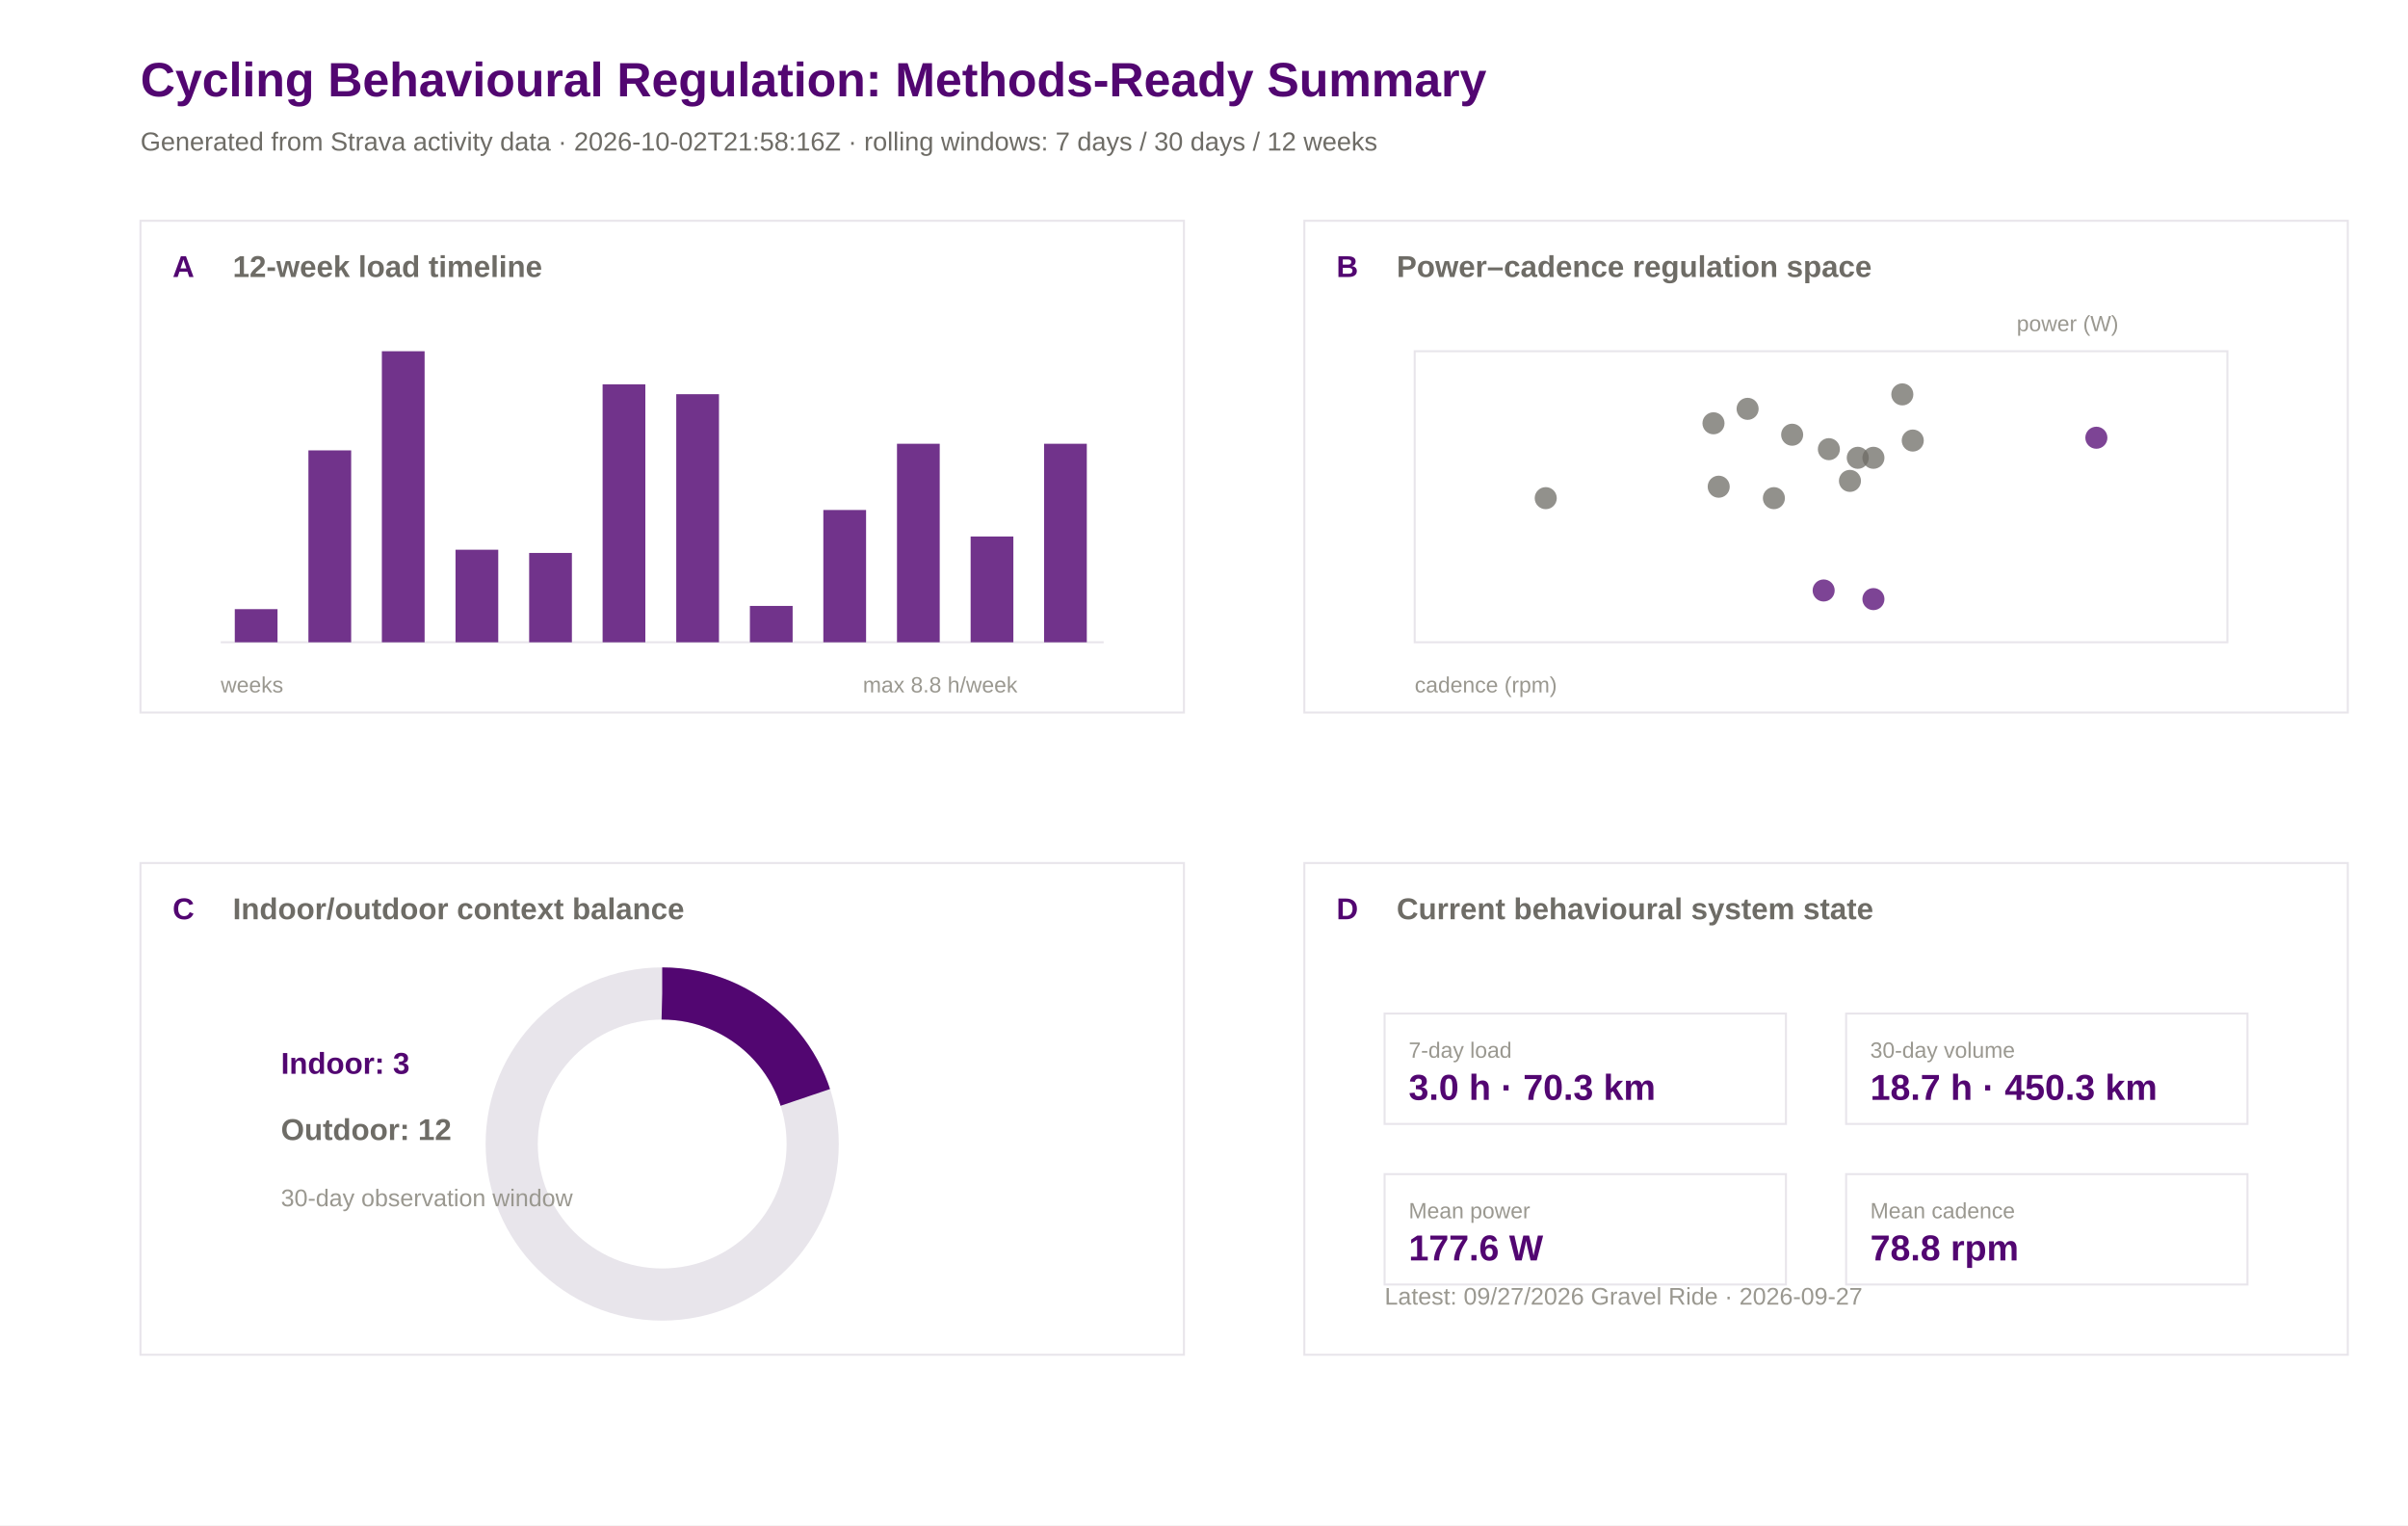
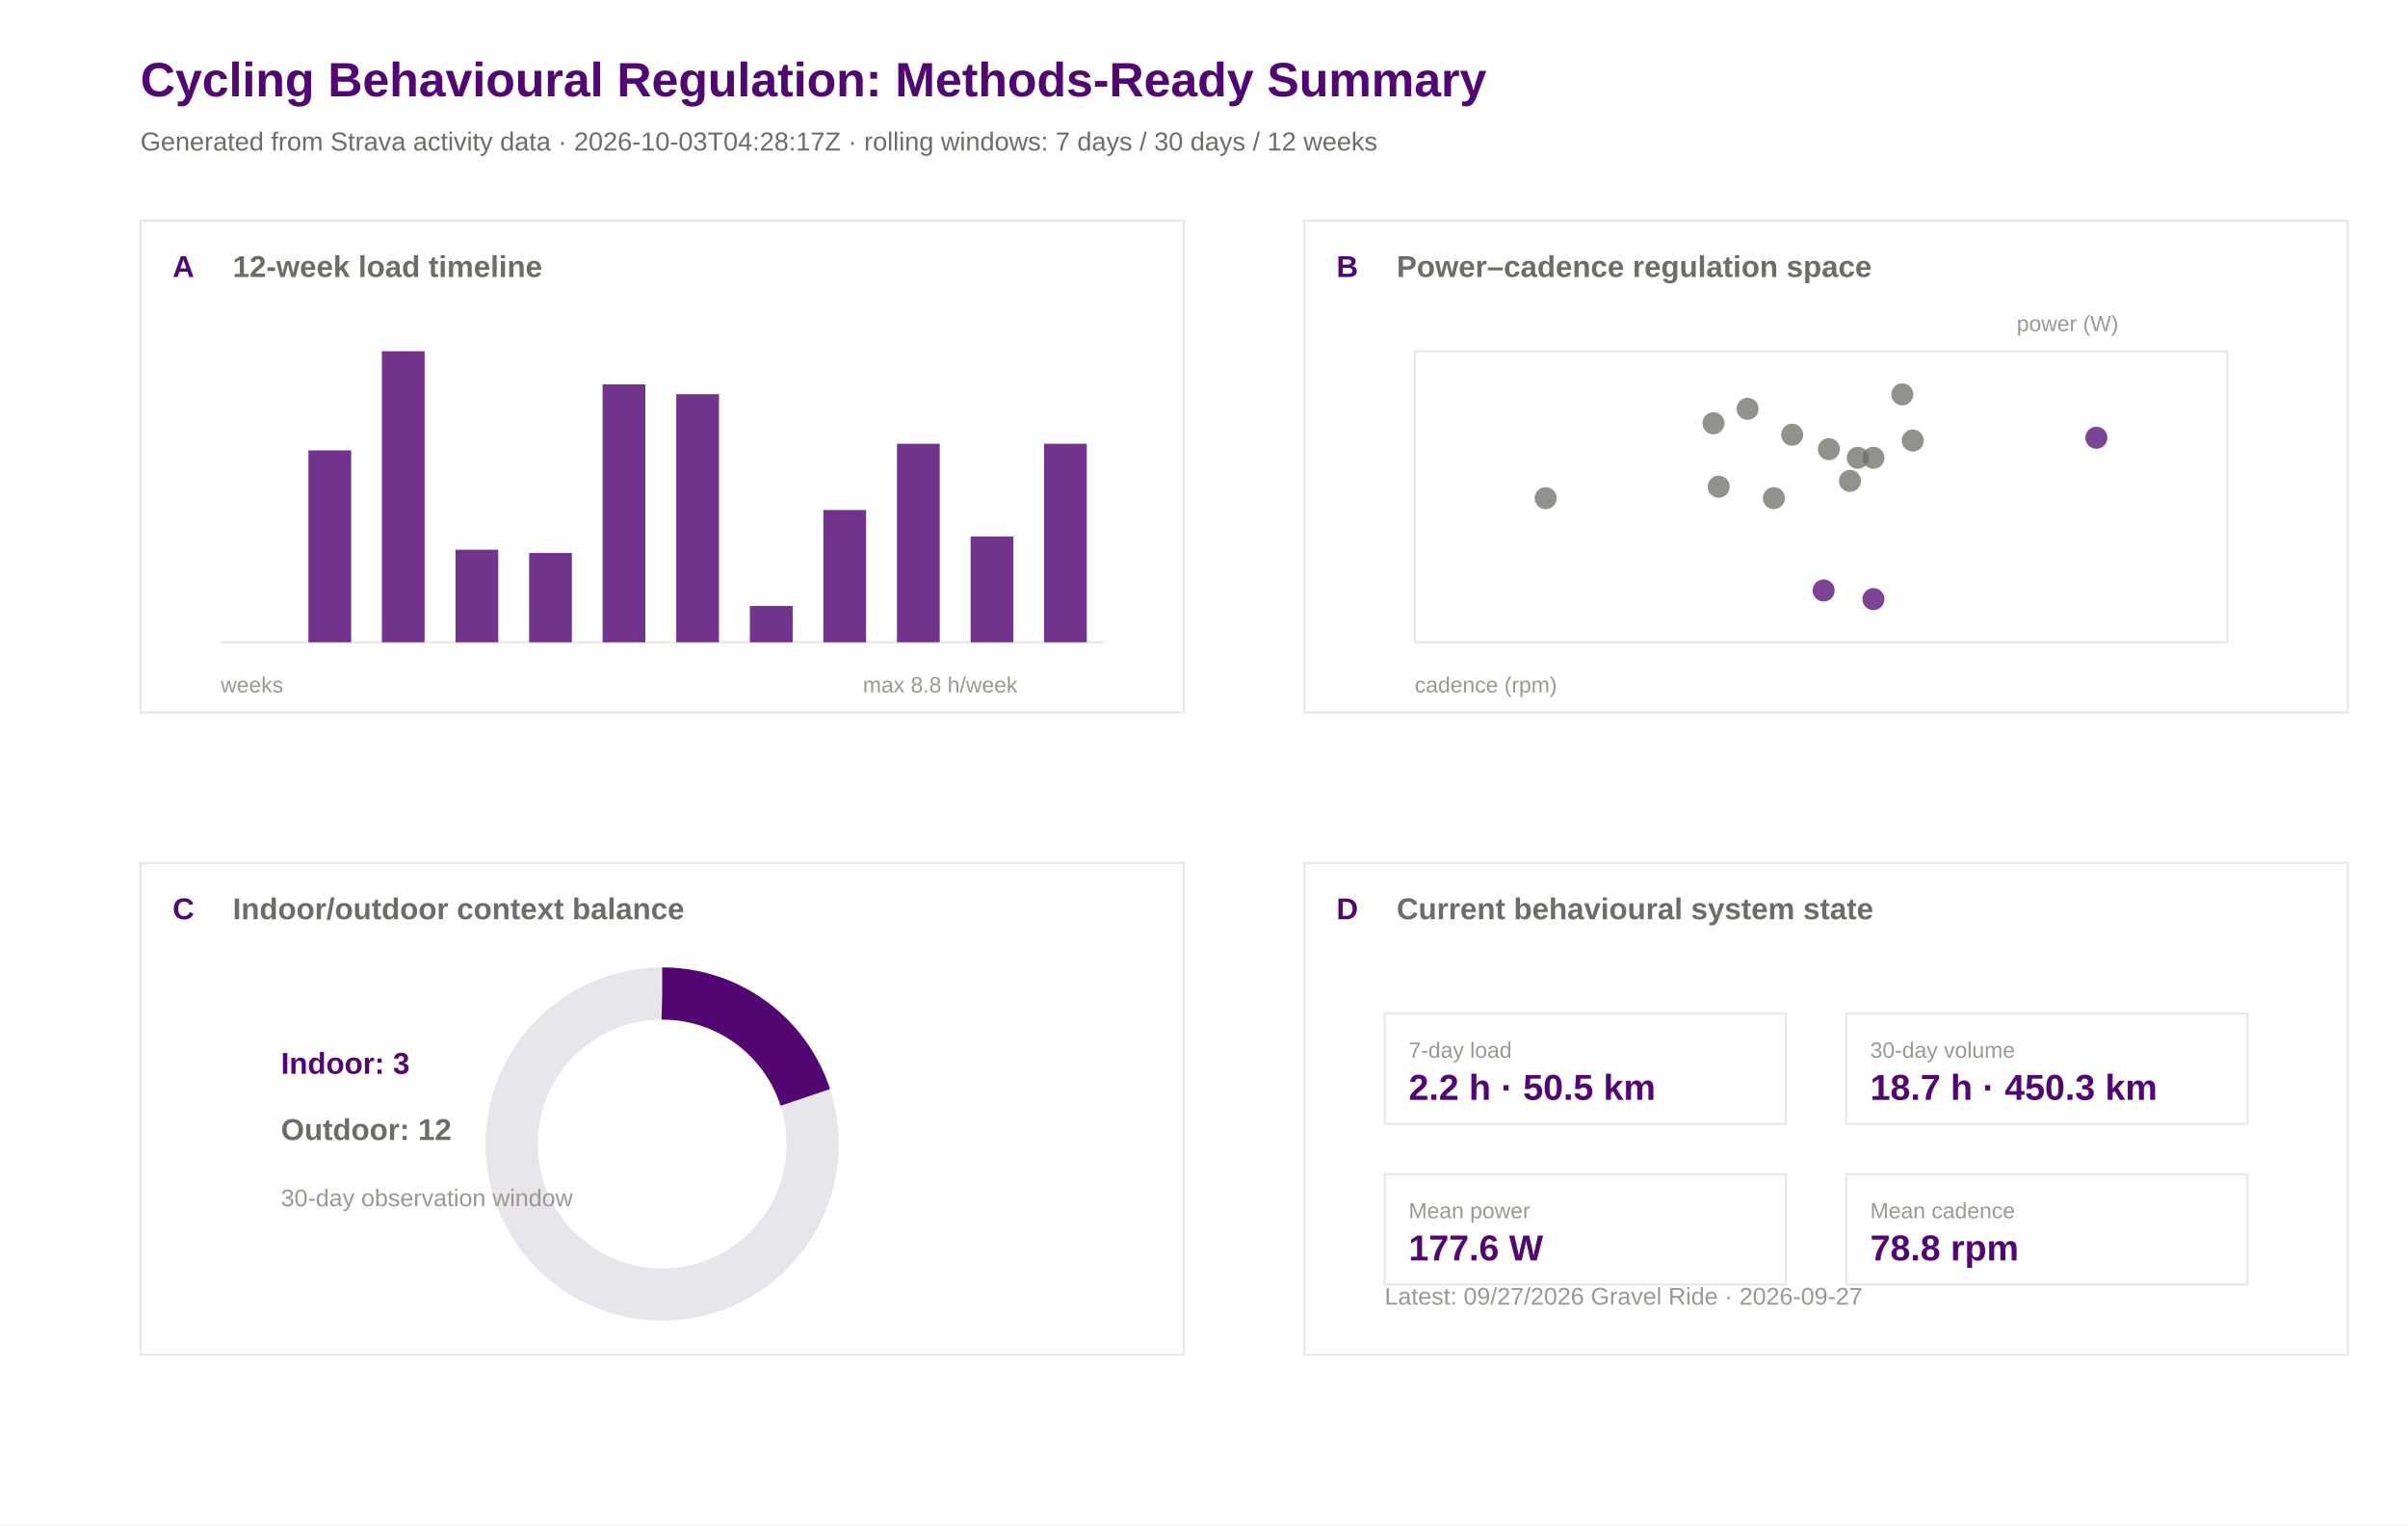
<svg xmlns="http://www.w3.org/2000/svg" width="1200" height="760" viewBox="0 0 1200 760">
  <rect width="100%" height="100%" fill="#ffffff" />
  <text x="70.0" y="48.0" font-family="Arial" font-size="24" font-weight="600" fill="#520671">Cycling Behavioural Regulation: Methods-Ready Summary</text>
-   <text x="70.0" y="75.0" font-family="Arial" font-size="13" font-weight="400" fill="#6e6c66">Generated from Strava activity data · 2026-10-02T21:58:16Z · rolling windows: 7 days / 30 days / 12 weeks</text>
+   <text x="70.0" y="75.0" font-family="Arial" font-size="13" font-weight="400" fill="#6e6c66">Generated from Strava activity data · 2026-10-03T04:28:17Z · rolling windows: 7 days / 30 days / 12 weeks</text>
  <rect x="70" y="110" width="520" height="245" fill="#ffffff" stroke="#e8e5eb" stroke-width="1" />
  <text x="86.0" y="138.0" font-family="Arial" font-size="15" font-weight="600" fill="#520671">A</text>
  <text x="116.0" y="138.0" font-family="Arial" font-size="15" font-weight="600" fill="#6e6c66">12-week load timeline</text>
  <rect x="650" y="110" width="520" height="245" fill="#ffffff" stroke="#e8e5eb" stroke-width="1" />
  <text x="666.0" y="138.0" font-family="Arial" font-size="15" font-weight="600" fill="#520671">B</text>
  <text x="696.0" y="138.0" font-family="Arial" font-size="15" font-weight="600" fill="#6e6c66">Power–cadence regulation space</text>
  <rect x="70" y="430" width="520" height="245" fill="#ffffff" stroke="#e8e5eb" stroke-width="1" />
  <text x="86.0" y="458.0" font-family="Arial" font-size="15" font-weight="600" fill="#520671">C</text>
  <text x="116.0" y="458.0" font-family="Arial" font-size="15" font-weight="600" fill="#6e6c66">Indoor/outdoor context balance</text>
  <rect x="650" y="430" width="520" height="245" fill="#ffffff" stroke="#e8e5eb" stroke-width="1" />
  <text x="666.0" y="458.0" font-family="Arial" font-size="15" font-weight="600" fill="#520671">D</text>
  <text x="696.0" y="458.0" font-family="Arial" font-size="15" font-weight="600" fill="#6e6c66">Current behavioural system state</text>
  <line x1="110" y1="320" x2="550" y2="320" stroke="#e8e5eb" />
-   <rect x="117.0" y="303.5" width="21.3" height="16.5" fill="#520671" opacity="0.82" />
+   <rect x="117.0" y="320.0" width="21.3" height="0.0" fill="#520671" opacity="0.82" />
  <rect x="153.7" y="224.4" width="21.3" height="95.6" fill="#520671" opacity="0.82" />
  <rect x="190.3" y="175.0" width="21.3" height="145.0" fill="#520671" opacity="0.82" />
  <rect x="227.0" y="273.9" width="21.3" height="46.1" fill="#520671" opacity="0.82" />
  <rect x="263.7" y="275.5" width="21.3" height="44.5" fill="#520671" opacity="0.82" />
  <rect x="300.3" y="191.5" width="21.3" height="128.5" fill="#520671" opacity="0.82" />
  <rect x="337.0" y="196.4" width="21.3" height="123.6" fill="#520671" opacity="0.82" />
  <rect x="373.7" y="301.9" width="21.3" height="18.1" fill="#520671" opacity="0.82" />
  <rect x="410.3" y="254.1" width="21.3" height="65.9" fill="#520671" opacity="0.82" />
  <rect x="447.0" y="221.1" width="21.3" height="98.9" fill="#520671" opacity="0.82" />
  <rect x="483.7" y="267.3" width="21.3" height="52.7" fill="#520671" opacity="0.82" />
  <rect x="520.3" y="221.1" width="21.3" height="98.9" fill="#520671" opacity="0.82" />
  <text x="110.0" y="345.0" font-family="Arial" font-size="11" font-weight="400" fill="#9a9890">weeks</text>
  <text x="430.0" y="345.0" font-family="Arial" font-size="11" font-weight="400" fill="#9a9890">max 8.8 h/week</text>
  <rect x="705" y="175" width="405" height="145" fill="#ffffff" stroke="#e8e5eb" />
  <circle cx="908.8" cy="294.2" r="5.5" fill="#520671" opacity="0.75" />
  <circle cx="925.8" cy="228.1" r="5.5" fill="#6e6c66" opacity="0.75" />
  <circle cx="953.2" cy="219.5" r="5.5" fill="#6e6c66" opacity="0.75" />
  <circle cx="933.6" cy="298.5" r="5.5" fill="#520671" opacity="0.75" />
  <circle cx="770.3" cy="248.2" r="5.5" fill="#6e6c66" opacity="0.75" />
  <circle cx="884.0" cy="248.2" r="5.5" fill="#6e6c66" opacity="0.75" />
  <circle cx="1044.7" cy="218.1" r="5.5" fill="#520671" opacity="0.75" />
  <circle cx="933.6" cy="228.1" r="5.5" fill="#6e6c66" opacity="0.75" />
  <circle cx="921.9" cy="239.6" r="5.5" fill="#6e6c66" opacity="0.75" />
  <circle cx="948.0" cy="196.5" r="5.5" fill="#6e6c66" opacity="0.75" />
  <circle cx="870.9" cy="203.7" r="5.5" fill="#6e6c66" opacity="0.75" />
  <circle cx="893.1" cy="216.6" r="5.5" fill="#6e6c66" opacity="0.75" />
  <circle cx="853.9" cy="210.9" r="5.5" fill="#6e6c66" opacity="0.75" />
  <circle cx="856.5" cy="242.5" r="5.5" fill="#6e6c66" opacity="0.75" />
  <circle cx="911.4" cy="223.8" r="5.5" fill="#6e6c66" opacity="0.75" />
  <text x="705.0" y="345.0" font-family="Arial" font-size="11" font-weight="400" fill="#9a9890">cadence (rpm)</text>
  <text x="1005.0" y="165.0" font-family="Arial" font-size="11" font-weight="400" fill="#9a9890">power (W)</text>
  <circle cx="330" cy="570" r="75" fill="none" stroke="#e8e5eb" stroke-width="26" />
  <circle cx="330" cy="570" r="75" fill="none" stroke="#520671" stroke-width="26" stroke-dasharray="94.2 471.2" transform="rotate(-90 330 570)" />
  <text x="140.0" y="535.0" font-family="Arial" font-size="15" font-weight="600" fill="#520671">Indoor: 3</text>
  <text x="140.0" y="568.0" font-family="Arial" font-size="15" font-weight="600" fill="#6e6c66">Outdoor: 12</text>
  <text x="140.0" y="601.0" font-family="Arial" font-size="12" font-weight="400" fill="#9a9890">30-day observation window</text>
  <rect x="690" y="505" width="200" height="55" fill="#ffffff" stroke="#e8e5eb" />
  <text x="702.0" y="527.0" font-family="Arial" font-size="11" font-weight="500" fill="#9a9890">7-day load</text>
-   <text x="702.0" y="548.0" font-family="Arial" font-size="18" font-weight="600" fill="#520671">3.0 h · 70.3 km</text>
+   <text x="702.0" y="548.0" font-family="Arial" font-size="18" font-weight="600" fill="#520671">2.2 h · 50.5 km</text>
  <rect x="920" y="505" width="200" height="55" fill="#ffffff" stroke="#e8e5eb" />
  <text x="932.0" y="527.0" font-family="Arial" font-size="11" font-weight="500" fill="#9a9890">30-day volume</text>
  <text x="932.0" y="548.0" font-family="Arial" font-size="18" font-weight="600" fill="#520671">18.7 h · 450.3 km</text>
  <rect x="690" y="585" width="200" height="55" fill="#ffffff" stroke="#e8e5eb" />
  <text x="702.0" y="607.0" font-family="Arial" font-size="11" font-weight="500" fill="#9a9890">Mean power</text>
  <text x="702.0" y="628.0" font-family="Arial" font-size="18" font-weight="600" fill="#520671">177.6 W</text>
  <rect x="920" y="585" width="200" height="55" fill="#ffffff" stroke="#e8e5eb" />
  <text x="932.0" y="607.0" font-family="Arial" font-size="11" font-weight="500" fill="#9a9890">Mean cadence</text>
  <text x="932.0" y="628.0" font-family="Arial" font-size="18" font-weight="600" fill="#520671">78.8 rpm</text>
  <text x="690.0" y="650.0" font-family="Arial" font-size="12" font-weight="400" fill="#9a9890">Latest: 09/27/2026 Gravel Ride · 2026-09-27</text>
</svg>
